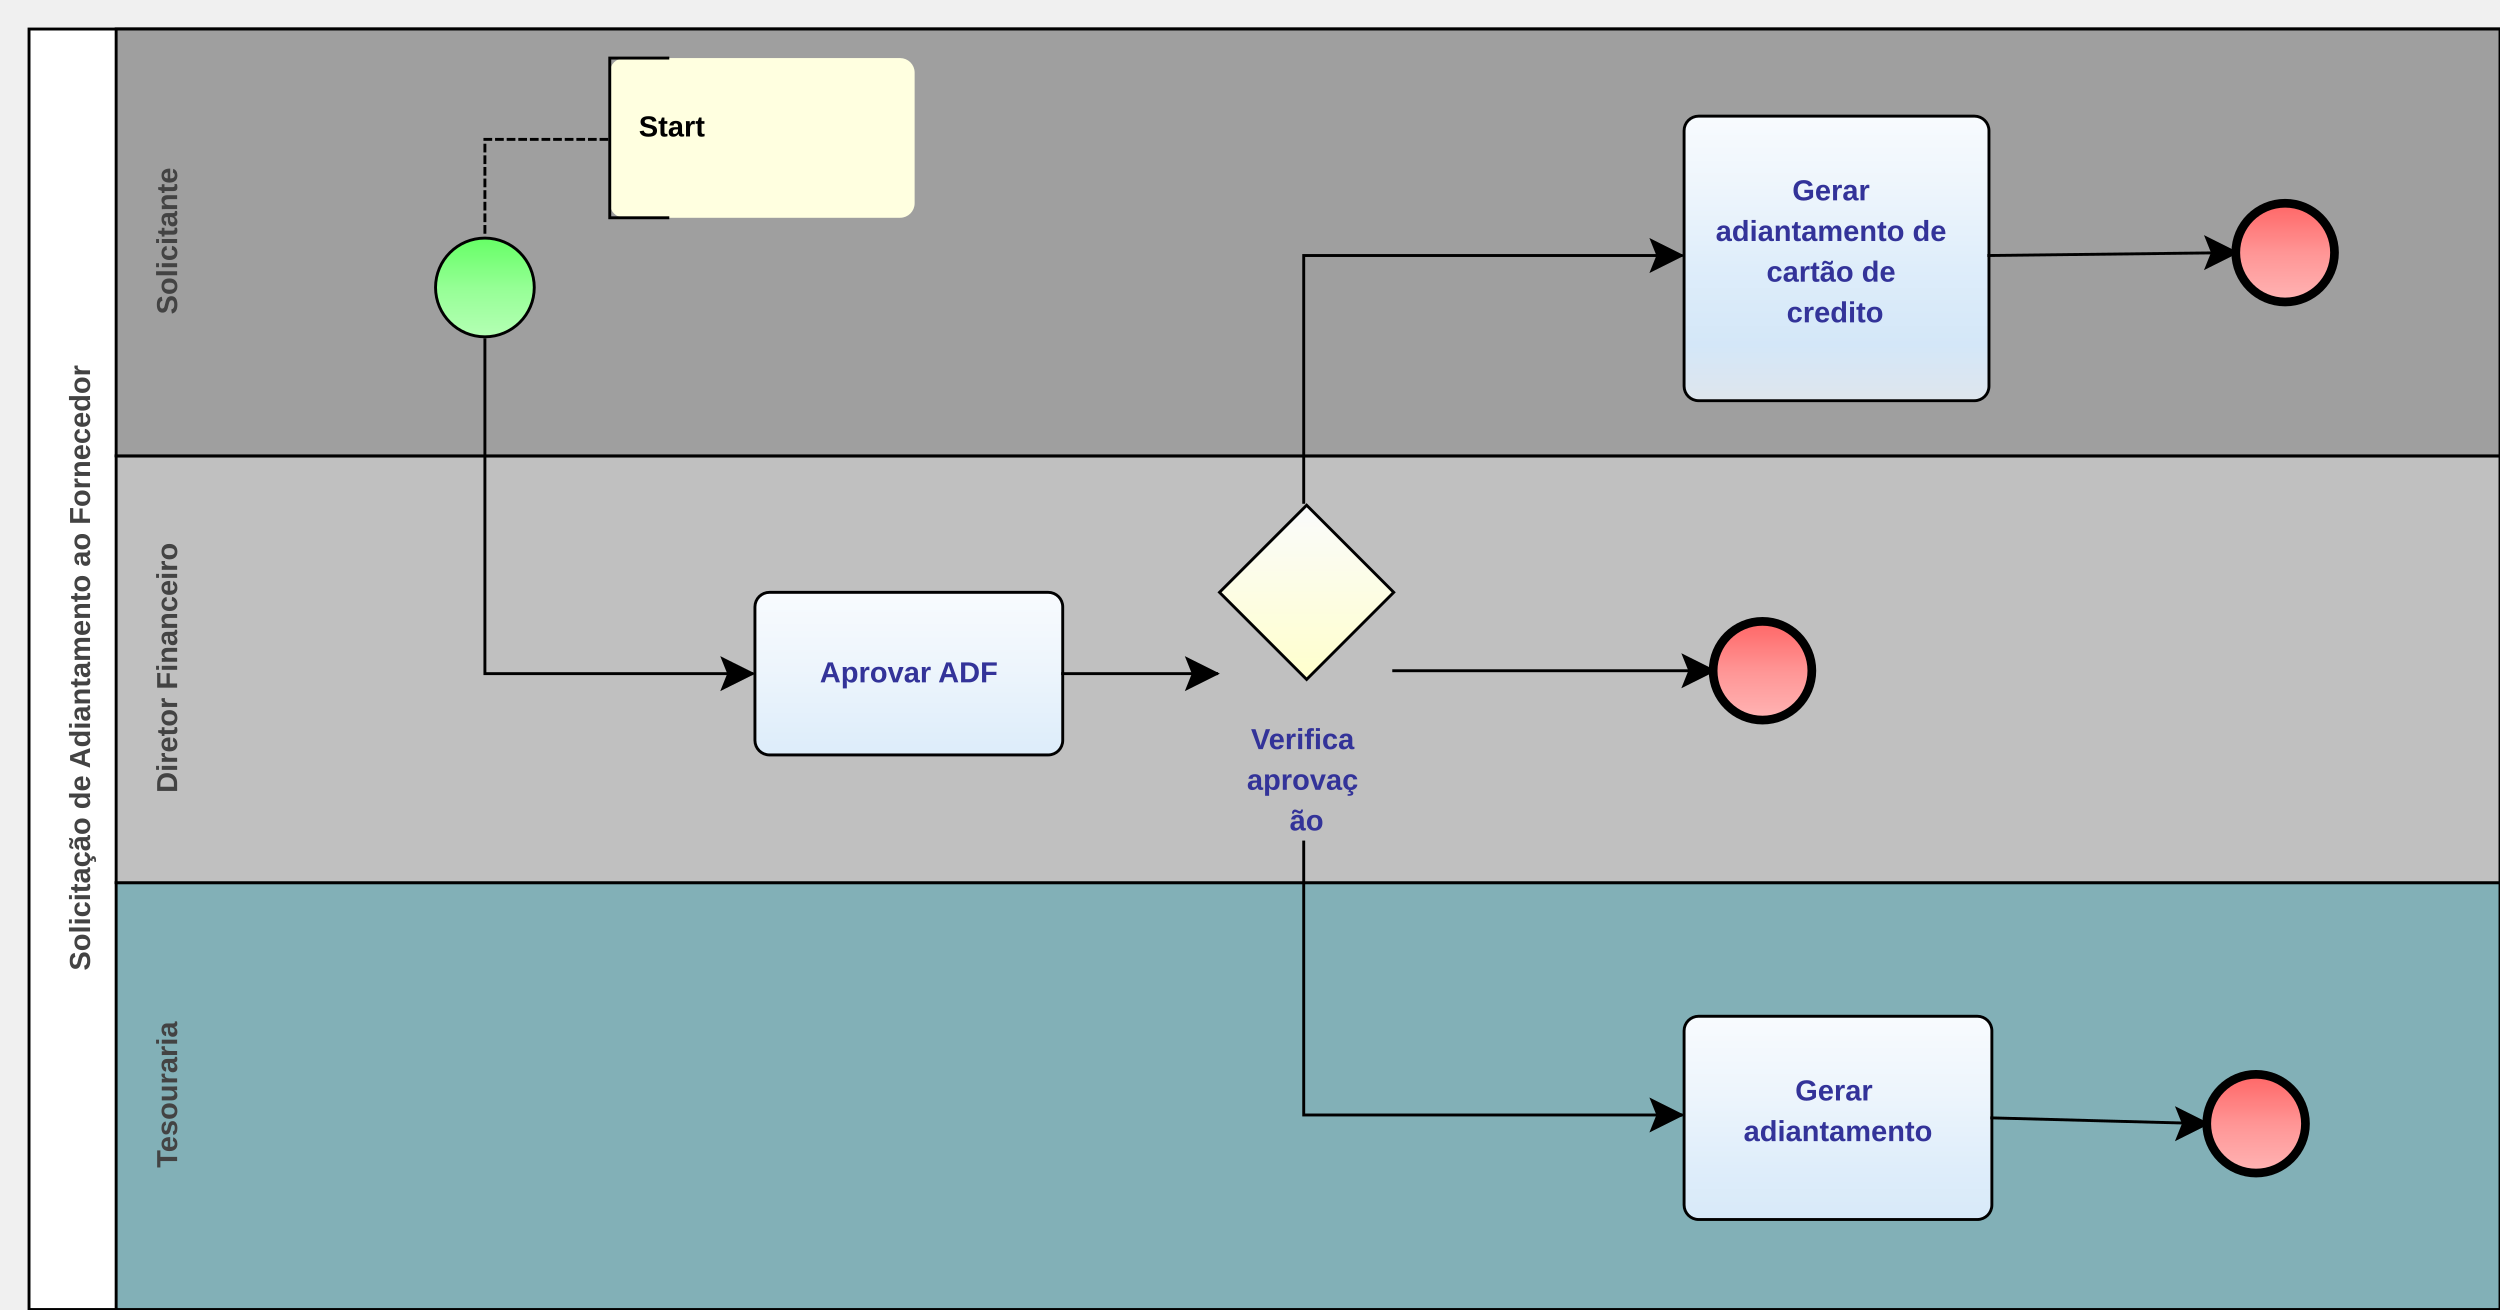
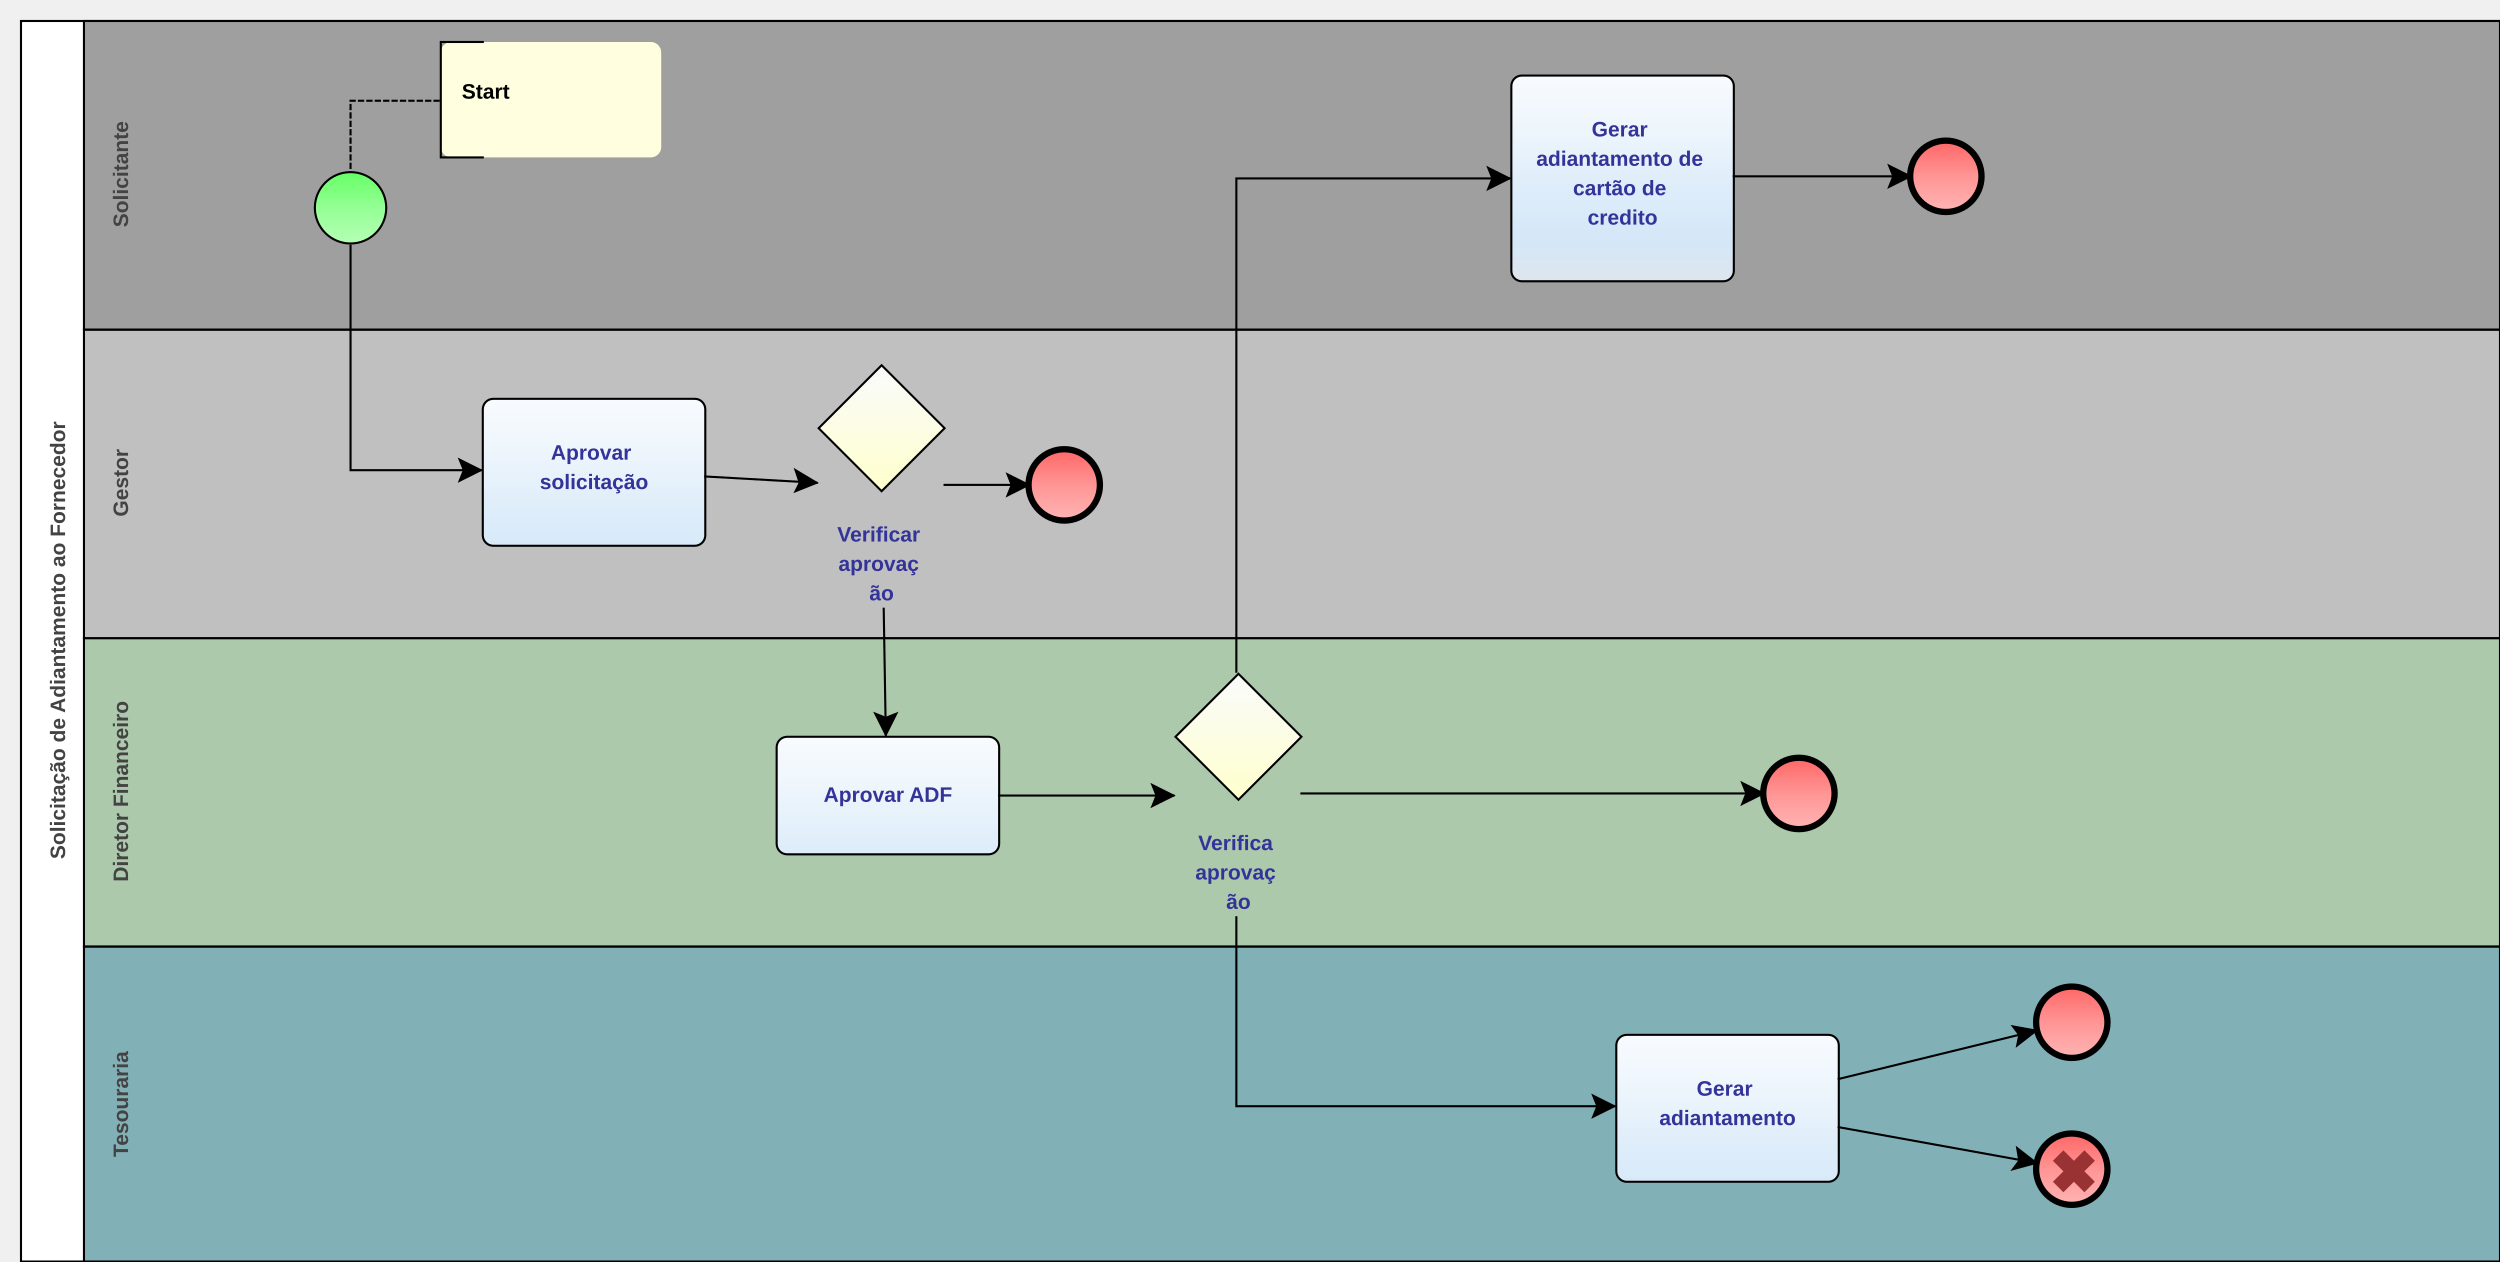
- <svg xmlns="http://www.w3.org/2000/svg" xmlns:xlink="http://www.w3.org/1999/xlink" style="stroke-dasharray:none; shape-rendering:auto; font-family:'Arial'; text-rendering:auto; fill-opacity:1; color-interpolation:auto; color-rendering:auto; font-size:12; fill:black; stroke:black; image-rendering:auto; stroke-miterlimit:10; stroke-linecap:square; stroke-linejoin:miter; font-style:normal; stroke-width:1; stroke-dashoffset:0; font-weight:normal; stroke-opacity:1;" contentScriptType="text/ecmascript" preserveAspectRatio="xMidYMid meet" zoomAndPan="magnify" version="1.0" contentStyleType="text/css" xml:xlink="http://www.w3.org/1999/xlink" width="861" height="451">
-   <rect x="10" y="10" width="851" height="441" ry="0" rx="0" style="stroke:#000000; fill:#FFFFFF" />
-   <rect x="40" y="304" width="821" height="147" ry="0" rx="0" style="stroke:#000000; fill:#82B0B7" />
+ <svg xmlns="http://www.w3.org/2000/svg" xmlns:xlink="http://www.w3.org/1999/xlink" style="stroke-dasharray:none; shape-rendering:auto; font-family:'Arial'; text-rendering:auto; fill-opacity:1; color-interpolation:auto; color-rendering:auto; font-size:12; fill:black; stroke:black; image-rendering:auto; stroke-miterlimit:10; stroke-linecap:square; stroke-linejoin:miter; font-style:normal; stroke-width:1; stroke-dashoffset:0; font-weight:normal; stroke-opacity:1;" contentScriptType="text/ecmascript" preserveAspectRatio="xMidYMid meet" zoomAndPan="magnify" version="1.0" contentStyleType="text/css" xml:xlink="http://www.w3.org/1999/xlink" width="1191" height="601">
+   <rect x="10" y="10" width="1181" height="591" ry="0" rx="0" style="stroke:#000000; fill:#FFFFFF" />
+   <rect x="40" y="304" width="1151" height="147" ry="0" rx="0" style="stroke:#000000; fill:#ADC9AC" />
+   <g componentSequence="30">
+     <text x="-377" y="47" transform="rotate(270)" text-anchor="middle" style="font-weight:bold;font-size:10px;stroke:none; fill:#434343">
+       <tspan dy="14" x="-377">Diretor Financeiro</tspan>
+     </text>
+   </g>
+   <rect x="40" y="451" width="1151" height="150" ry="0" rx="0" style="stroke:#000000; fill:#82B0B7" />
  <g componentSequence="9">
-     <text x="-377" y="47" transform="rotate(270)" text-anchor="middle" style="font-weight:bold;font-size:10px;stroke:none; fill:#434343">
-       <tspan dy="14" x="-377">Tesouraria</tspan>
-     </text>
-   </g>
-   <rect x="40" y="157" width="821" height="147" ry="0" rx="0" style="stroke:#000000; fill:#C0C0C0" />
+     <text x="-526" y="47" transform="rotate(270)" text-anchor="middle" style="font-weight:bold;font-size:10px;stroke:none; fill:#434343">
+       <tspan dy="14" x="-526">Tesouraria</tspan>
+     </text>
+   </g>
+   <rect x="40" y="157" width="1151" height="147" ry="0" rx="0" style="stroke:#000000; fill:#C0C0C0" />
  <g componentSequence="3">
    <text x="-230" y="47" transform="rotate(270)" text-anchor="middle" style="font-weight:bold;font-size:10px;stroke:none; fill:#434343">
-       <tspan dy="14" x="-230">Diretor Financeiro</tspan>
-     </text>
-   </g>
-   <rect x="40" y="10" width="821" height="147" ry="0" rx="0" style="stroke:#000000; fill:#9F9F9F" />
+       <tspan dy="14" x="-230">Gestor</tspan>
+     </text>
+   </g>
+   <rect x="40" y="10" width="1151" height="147" ry="0" rx="0" style="stroke:#000000; fill:#9F9F9F" />
  <g componentSequence="2">
    <text x="-83" y="47" transform="rotate(270)" text-anchor="middle" style="font-weight:bold;font-size:10px;stroke:none; fill:#434343">
      <tspan dy="14" x="-83">Solicitante</tspan>
    </text>
  </g>
  <g componentSequence="1">
-     <text x="-230" y="17" transform="rotate(270)" text-anchor="middle" style="font-weight:bold;font-size:10px;stroke:none; fill:#434343">
-       <tspan dy="14" x="-230">Solicitação de Adiantamento ao Fornecedor</tspan>
+     <text x="-305" y="17" transform="rotate(270)" text-anchor="middle" style="font-weight:bold;font-size:10px;stroke:none; fill:#434343">
+       <tspan dy="14" x="-305">Solicitação de Adiantamento ao Fornecedor</tspan>
    </text>
  </g>
  <g sequence="4">
-     <ellipse cx="167" cy="99" rx="17" ry="17" stroke-width="1" style="fill:url(#linearGradient66FF6696FF96B6FFB6_229414487);" stroke="336633" />
+     <ellipse cx="167" cy="99" rx="17" ry="17" stroke-width="1" style="fill:url(#linearGradient66FF6696FF96B6FFB6_1990926889);" stroke="336633" />
  </g>
  <g sequence="5">
-     <rect x="260" y="204" width="106" height="56" ry="5" rx="5" style="fill:url(#linearGradientF8FBFEEDF5FCDEEDFAD4E7F8E2E5E9_57371026);" stroke="191970" />
+     <rect x="370" y="351" width="106" height="56" ry="5" rx="5" style="fill:url(#linearGradientF8FBFEEDF5FCDEEDFAD4E7F8E2E5E9_2020393612);" stroke="191970" />
  </g>
  <g componentSequence="5">
-     <text x="313" y="221" text-anchor="middle" style="font-weight:bold;font-size:10px;stroke:none; fill:#333399">
-       <tspan dy="14" x="313">Aprovar ADF</tspan>
+     <text x="423" y="368" text-anchor="middle" style="font-weight:bold;font-size:10px;stroke:none; fill:#333399">
+       <tspan dy="14" x="423">Aprovar ADF</tspan>
    </text>
  </g>
  <rect x="210" y="20" width="105" height="55" ry="5" rx="5" style="stroke:none; fill:#FFFFE0" />
  <g componentSequence="7">
    <text x="220" y="33" text-anchor="left" style="font-weight:bold;font-size:10px;stroke:none; fill:#000000">
      <tspan dy="14" x="220">Start</tspan>
    </text>
  </g>
  <path style="fill:none; stroke-width:1; stroke:#000000;" d="M230.0 20.0 L210.0 20.0 L210.0 75.0 L230.0 75.0" />
  <g sequence="10">
-     <rect x="580" y="350" width="106" height="70" ry="5" rx="5" style="fill:url(#linearGradientF8FBFEEDF5FCDEEDFAD4E7F8E2E5E9_123010343);" stroke="191970" />
+     <rect x="770" y="493" width="106" height="70" ry="5" rx="5" style="fill:url(#linearGradientF8FBFEEDF5FCDEEDFAD4E7F8E2E5E9_2085833049);" stroke="191970" />
  </g>
  <g componentSequence="10">
-     <text x="633" y="365" text-anchor="middle" style="font-weight:bold;font-size:10px;stroke:none; fill:#333399">
-       <tspan dy="14" x="633">Gerar</tspan>
-       <tspan dy="14" x="633">adiantamento</tspan>
+     <text x="823" y="508" text-anchor="middle" style="font-weight:bold;font-size:10px;stroke:none; fill:#333399">
+       <tspan dy="14" x="823">Gerar</tspan>
+       <tspan dy="14" x="823">adiantamento</tspan>
    </text>
  </g>
  <g sequence="14">
-     <ellipse cx="607" cy="231" rx="17" ry="17" stroke-width="3" style="fill:url(#linearGradientFF6666FF9696FFB6B6_1112957865);" stroke="993333" />
+     <ellipse cx="857" cy="378" rx="17" ry="17" stroke-width="3" style="fill:url(#linearGradientFF6666FF9696FFB6B6_961661111);" stroke="993333" />
  </g>
  <g sequence="18">
-     <ellipse cx="777" cy="387" rx="17" ry="17" stroke-width="3" style="fill:url(#linearGradientFF6666FF9696FFB6B6_723602330);" stroke="993333" />
+     <ellipse cx="987" cy="487" rx="17" ry="17" stroke-width="3" style="fill:url(#linearGradientFF6666FF9696FFB6B6_373563358);" stroke="993333" />
  </g>
  <g sequence="24">
-     <rect x="580" y="40" width="105" height="98" ry="5" rx="5" style="fill:url(#linearGradientF8FBFEEDF5FCDEEDFAD4E7F8E2E5E9_1943961749);" stroke="191970" />
+     <rect x="720" y="36" width="106" height="98" ry="5" rx="5" style="fill:url(#linearGradientF8FBFEEDF5FCDEEDFAD4E7F8E2E5E9_136501048);" stroke="191970" />
  </g>
  <g componentSequence="24">
-     <text x="632" y="55" text-anchor="middle" style="font-weight:bold;font-size:10px;stroke:none; fill:#333399">
-       <tspan dy="14" x="632">Gerar</tspan>
-       <tspan dy="14" x="632">adiantamento de</tspan>
-       <tspan dy="14" x="632">cartão de</tspan>
-       <tspan dy="14" x="632">credito</tspan>
+     <text x="773" y="51" text-anchor="middle" style="font-weight:bold;font-size:10px;stroke:none; fill:#333399">
+       <tspan dy="14" x="773">Gerar</tspan>
+       <tspan dy="14" x="773">adiantamento de</tspan>
+       <tspan dy="14" x="773">cartão de</tspan>
+       <tspan dy="14" x="773">credito</tspan>
    </text>
  </g>
  <g sequence="26">
-     <ellipse cx="787" cy="87" rx="17" ry="17" stroke-width="3" style="fill:url(#linearGradientFF6666FF9696FFB6B6_1396962828);" stroke="993333" />
+     <ellipse cx="927" cy="84" rx="17" ry="17" stroke-width="3" style="fill:url(#linearGradientFF6666FF9696FFB6B6_1860001508);" stroke="993333" />
  </g>
  <g sequence="29">
-     <polygon points=" 420 204 450 174 480 204 450 234 420 204" style="fill:url(#linearGradientFAFBFCFFFFCC_578395366);" stroke="000000" />
+     <polygon points=" 560 351 590 321 620 351 590 381 560 351" style="fill:url(#linearGradientFAFBFCFFFFCC_1501444088);" stroke="000000" />
  </g>
  <g componentSequence="29">
-     <text x="450" y="244" text-anchor="middle" style="font-weight:bold;font-size:10px;stroke:none; fill:#333399">
-       <tspan dy="14" x="450">Verifica</tspan>
-       <tspan dy="14" x="450">aprovaç</tspan>
-       <tspan dy="14" x="450">ão</tspan>
-     </text>
-   </g>
-   <g componentSequence="6">
-     <text x="177" y="221" style="font-size:10px;font-weight:none;stroke:none; fill:#333399" text-anchor="left" />
+     <text x="590" y="391" text-anchor="middle" style="font-weight:bold;font-size:10px;stroke:none; fill:#333399">
+       <tspan dy="14" x="590">Verifica</tspan>
+       <tspan dy="14" x="590">aprovaç</tspan>
+       <tspan dy="14" x="590">ão</tspan>
+     </text>
+   </g>
+   <g sequence="31">
+     <rect x="230" y="190" width="106" height="70" ry="5" rx="5" style="fill:url(#linearGradientF8FBFEEDF5FCDEEDFAD4E7F8E2E5E9_1869773286);" stroke="191970" />
+   </g>
+   <g componentSequence="31">
+     <text x="283" y="205" text-anchor="middle" style="font-weight:bold;font-size:10px;stroke:none; fill:#333399">
+       <tspan dy="14" x="283">Aprovar</tspan>
+       <tspan dy="14" x="283">solicitação</tspan>
+     </text>
+   </g>
+   <g sequence="33">
+     <polygon points=" 390 204 420 174 450 204 420 234 390 204" style="fill:url(#linearGradientFAFBFCFFFFCC_1903687719);" stroke="000000" />
+   </g>
+   <g componentSequence="33">
+     <text x="420" y="244" text-anchor="middle" style="font-weight:bold;font-size:10px;stroke:none; fill:#333399">
+       <tspan dy="14" x="420">Verificar</tspan>
+       <tspan dy="14" x="420">aprovaç</tspan>
+       <tspan dy="14" x="420">ão</tspan>
+     </text>
+   </g>
+   <g sequence="36">
+     <ellipse cx="507" cy="231" rx="17" ry="17" stroke-width="3" style="fill:url(#linearGradientFF6666FF9696FFB6B6_1977201299);" stroke="993333" />
+   </g>
+   <g sequence="40">
+     <ellipse cx="987" cy="557" rx="17" ry="17" stroke-width="3" style="fill:url(#linearGradientFF6666FF9696FFB6B6_1563462183);" stroke="993333" />
+   </g>
+   <g sequence="40">
+     <polygon points=" 978 553 983 548 988 553 993 548 998 553 993 558 998 563 993 568 988 563 983 568 978 563 983 558" style="stroke:none; fill:#993333" />
  </g>
  <g componentSequence="8">
    <text x="182" y="48" style="font-size:10px;font-weight:none;stroke:none; fill:#333399" text-anchor="left" />
  </g>
  <g componentSequence="19">
-     <text x="733" y="386" style="font-size:10px;font-weight:none;stroke:none; fill:#333399" text-anchor="left" />
+     <text x="933" y="503" style="font-size:10px;font-weight:none;stroke:none; fill:#333399" text-anchor="left" />
  </g>
  <g componentSequence="21">
-     <text x="403" y="232" style="font-size:10px;font-weight:none;stroke:none; fill:#333399" text-anchor="left" />
+     <text x="528" y="379" style="font-size:10px;font-weight:none;stroke:none; fill:#333399" text-anchor="left" />
  </g>
  <g componentSequence="22">
-     <text x="545" y="231" style="font-size:10px;font-weight:none;stroke:none; fill:#333399" text-anchor="left" />
+     <text x="740" y="378" style="font-size:10px;font-weight:none;stroke:none; fill:#333399" text-anchor="left" />
  </g>
  <g componentSequence="23">
-     <text x="477" y="384" style="font-size:10px;font-weight:none;stroke:none; fill:#333399" text-anchor="left" />
+     <text x="644" y="527" style="font-size:10px;font-weight:none;stroke:none; fill:#333399" text-anchor="left" />
  </g>
  <g componentSequence="25">
-     <text x="482" y="88" style="font-size:10px;font-weight:none;stroke:none; fill:#333399" text-anchor="left" />
+     <text x="599" y="138" style="font-size:10px;font-weight:none;stroke:none; fill:#333399" text-anchor="left" />
  </g>
  <g componentSequence="27">
-     <text x="737" y="88" style="font-size:10px;font-weight:none;stroke:none; fill:#333399" text-anchor="left" />
-   </g>
-   <path style="fill:none; stroke:#000000;stroke-width:1" d="M167.0 117.0 L167.0 232.0 L259.0 232.0" />
-   <polygon style="fill:#000000; stroke:#000000;" points=" 249 227 259 232 249 237 251 232" />
+     <text x="878" y="84" style="font-size:10px;font-weight:none;stroke:none; fill:#333399" text-anchor="left" />
+   </g>
+   <g componentSequence="32">
+     <text x="177" y="202" style="font-size:10px;font-weight:none;stroke:none; fill:#333399" text-anchor="left" />
+   </g>
+   <g componentSequence="34">
+     <text x="373" y="229" style="font-size:10px;font-weight:none;stroke:none; fill:#333399" text-anchor="left" />
+   </g>
+   <g componentSequence="35">
+     <text x="432" y="320" style="font-size:10px;font-weight:none;stroke:none; fill:#333399" text-anchor="left" />
+   </g>
+   <g componentSequence="37">
+     <text x="480" y="231" style="font-size:10px;font-weight:none;stroke:none; fill:#333399" text-anchor="left" />
+   </g>
+   <g componentSequence="39">
+     <text x="933" y="546" style="font-size:10px;font-weight:none;stroke:none; fill:#333399" text-anchor="left" />
+   </g>
+   <path style="fill:none; stroke:#000000;stroke-width:1" d="M167.0 117.0 L167.0 224.0 L229.0 224.0" />
+   <polygon style="fill:#000000; stroke:#000000;" points=" 219 219 229 224 219 229 221 224" />
  <path style="fill:none; stroke:#000000;stroke-dasharray:2" d="M209.0 48.0 L167.0 48.0 L167.0 81.0" />
-   <path style="fill:none; stroke:#000000;stroke-width:1" d="M366.0 232.0 L419.0 232.0" />
-   <polygon style="fill:#000000; stroke:#000000;" points=" 409 227 419 232 409 237 411 232" />
-   <path style="fill:none; stroke:#000000;stroke-width:1" d="M686.0 385.0 L760.0 387.0" />
-   <polygon style="fill:#000000; stroke:#000000;" points=" 750 382 760 387 750 392 752 387" />
-   <path style="fill:none; stroke:#000000;stroke-width:1" d="M449.0 290.0 L449.0 384.0 L579.0 384.0" />
-   <polygon style="fill:#000000; stroke:#000000;" points=" 569 379 579 384 569 389 571 384" />
-   <path style="fill:none; stroke:#000000;stroke-width:1" d="M480.0 231.0 L590.0 231.0" />
-   <polygon style="fill:#000000; stroke:#000000;" points=" 580 226 590 231 580 236 582 231" />
-   <path style="fill:none; stroke:#000000;stroke-width:1" d="M685.0 88.0 L770.0 87.0" />
-   <polygon style="fill:#000000; stroke:#000000;" points=" 760 82 770 87 760 92 762 87" />
-   <path style="fill:none; stroke:#000000;stroke-width:1" d="M449.0 173.0 L449.0 88.0 L579.0 88.0" />
-   <polygon style="fill:#000000; stroke:#000000;" points=" 569 83 579 88 569 93 571 88" />
+   <path style="fill:none; stroke:#000000;stroke-width:1" d="M476.0 379.0 L559.0 379.0" />
+   <polygon style="fill:#000000; stroke:#000000;" points=" 549 374 559 379 549 384 551 379" />
+   <path style="fill:none; stroke:#000000;stroke-width:1" d="M421.0 290.0 L422.0 350.0" />
+   <polygon style="fill:#000000; stroke:#000000;" points=" 427 340 422 350 417 340 422 342" />
+   <path style="fill:none; stroke:#000000;stroke-width:1" d="M876.0 514.0 L970.0 491.0" />
+   <polygon style="fill:#000000; stroke:#000000;" points=" 959 489 970 491 961 498 962 493" />
+   <path style="fill:none; stroke:#000000;stroke-width:1" d="M876.0 537.0 L970.0 554.0" />
+   <polygon style="fill:#000000; stroke:#000000;" points=" 961 547 970 554 959 557 962 553" />
+   <path style="fill:none; stroke:#000000;stroke-width:1" d="M589.0 437.0 L589.0 527.0 L769.0 527.0" />
+   <polygon style="fill:#000000; stroke:#000000;" points=" 759 522 769 527 759 532 761 527" />
+   <path style="fill:none; stroke:#000000;stroke-width:1" d="M620.0 378.0 L840.0 378.0" />
+   <polygon style="fill:#000000; stroke:#000000;" points=" 830 373 840 378 830 383 832 378" />
+   <path style="fill:none; stroke:#000000;stroke-width:1" d="M826.0 84.0 L910.0 84.0" />
+   <polygon style="fill:#000000; stroke:#000000;" points=" 900 79 910 84 900 89 902 84" />
+   <path style="fill:none; stroke:#000000;stroke-width:1" d="M589.0 320.0 L589.0 85.0 L719.0 85.0" />
+   <polygon style="fill:#000000; stroke:#000000;" points=" 709 80 719 85 709 90 711 85" />
+   <path style="fill:none; stroke:#000000;stroke-width:1" d="M336.0 227.0 L389.0 230.0" />
+   <polygon style="fill:#000000; stroke:#000000;" points=" 379 224 389 230 379 234 381 230" />
+   <path style="fill:none; stroke:#000000;stroke-width:1" d="M450.0 231.0 L490.0 231.0" />
+   <polygon style="fill:#000000; stroke:#000000;" points=" 480 226 490 231 480 236 482 231" />
  <defs>
-     <linearGradient xlink:href="#linearGradient66FF6696FF96B6FFB6" id="linearGradient66FF6696FF96B6FFB6_229414487" x1="0" y1="82.0" x2="0" y2="117.0" gradientUnits="userSpaceOnUse" xlink:type="simple" xlink:actuate="onLoad" xlink:show="other" />
+     <linearGradient xlink:href="#linearGradient66FF6696FF96B6FFB6" id="linearGradient66FF6696FF96B6FFB6_1990926889" x1="0" y1="82.0" x2="0" y2="117.0" gradientUnits="userSpaceOnUse" xlink:type="simple" xlink:actuate="onLoad" xlink:show="other" />
    <linearGradient id="linearGradient66FF6696FF96B6FFB6">
      <stop style="stop-color:#66FF66;stop-opacity:1;" offset="0.0" id="stop66FF66" />
      <stop style="stop-color:#96FF96;stop-opacity:1;" offset="0.5" id="stop96FF96" />
      <stop style="stop-color:#B6FFB6;stop-opacity:1;" offset="1.0" id="stopB6FFB6" />
    </linearGradient>
-     <linearGradient xlink:href="#linearGradientF8FBFEEDF5FCDEEDFAD4E7F8E2E5E9" id="linearGradientF8FBFEEDF5FCDEEDFAD4E7F8E2E5E9_57371026" x1="0" y1="204.0" x2="0" y2="310.0" gradientUnits="userSpaceOnUse" xlink:type="simple" xlink:actuate="onLoad" xlink:show="other" />
+     <linearGradient xlink:href="#linearGradientF8FBFEEDF5FCDEEDFAD4E7F8E2E5E9" id="linearGradientF8FBFEEDF5FCDEEDFAD4E7F8E2E5E9_2020393612" x1="0" y1="351.0" x2="0" y2="457.0" gradientUnits="userSpaceOnUse" xlink:type="simple" xlink:actuate="onLoad" xlink:show="other" />
    <linearGradient id="linearGradientF8FBFEEDF5FCDEEDFAD4E7F8E2E5E9">
      <stop style="stop-color:#F8FBFE;stop-opacity:1;" offset="0.0" id="stopF8FBFE" />
      <stop style="stop-color:#EDF5FC;stop-opacity:1;" offset="0.25" id="stopEDF5FC" />
      <stop style="stop-color:#DEEDFA;stop-opacity:1;" offset="0.5" id="stopDEEDFA" />
      <stop style="stop-color:#D4E7F8;stop-opacity:1;" offset="0.75" id="stopD4E7F8" />
      <stop style="stop-color:#E2E5E9;stop-opacity:1;" offset="1.0" id="stopE2E5E9" />
    </linearGradient>
-     <linearGradient xlink:href="#linearGradientF8FBFEEDF5FCDEEDFAD4E7F8E2E5E9" id="linearGradientF8FBFEEDF5FCDEEDFAD4E7F8E2E5E9_123010343" x1="0" y1="350.0" x2="0" y2="456.0" gradientUnits="userSpaceOnUse" xlink:type="simple" xlink:actuate="onLoad" xlink:show="other" />
-     <linearGradient xlink:href="#linearGradientFF6666FF9696FFB6B6" id="linearGradientFF6666FF9696FFB6B6_1112957865" x1="0" y1="214.0" x2="0" y2="249.0" gradientUnits="userSpaceOnUse" xlink:type="simple" xlink:actuate="onLoad" xlink:show="other" />
+     <linearGradient xlink:href="#linearGradientF8FBFEEDF5FCDEEDFAD4E7F8E2E5E9" id="linearGradientF8FBFEEDF5FCDEEDFAD4E7F8E2E5E9_2085833049" x1="0" y1="493.0" x2="0" y2="599.0" gradientUnits="userSpaceOnUse" xlink:type="simple" xlink:actuate="onLoad" xlink:show="other" />
+     <linearGradient xlink:href="#linearGradientFF6666FF9696FFB6B6" id="linearGradientFF6666FF9696FFB6B6_961661111" x1="0" y1="361.0" x2="0" y2="396.0" gradientUnits="userSpaceOnUse" xlink:type="simple" xlink:actuate="onLoad" xlink:show="other" />
    <linearGradient id="linearGradientFF6666FF9696FFB6B6">
      <stop style="stop-color:#FF6666;stop-opacity:1;" offset="0.0" id="stopFF6666" />
      <stop style="stop-color:#FF9696;stop-opacity:1;" offset="0.5" id="stopFF9696" />
      <stop style="stop-color:#FFB6B6;stop-opacity:1;" offset="1.0" id="stopFFB6B6" />
    </linearGradient>
-     <linearGradient xlink:href="#linearGradientFF6666FF9696FFB6B6" id="linearGradientFF6666FF9696FFB6B6_723602330" x1="0" y1="370.0" x2="0" y2="405.0" gradientUnits="userSpaceOnUse" xlink:type="simple" xlink:actuate="onLoad" xlink:show="other" />
-     <linearGradient xlink:href="#linearGradientF8FBFEEDF5FCDEEDFAD4E7F8E2E5E9" id="linearGradientF8FBFEEDF5FCDEEDFAD4E7F8E2E5E9_1943961749" x1="0" y1="40.0" x2="0" y2="145.0" gradientUnits="userSpaceOnUse" xlink:type="simple" xlink:actuate="onLoad" xlink:show="other" />
-     <linearGradient xlink:href="#linearGradientFF6666FF9696FFB6B6" id="linearGradientFF6666FF9696FFB6B6_1396962828" x1="0" y1="70.0" x2="0" y2="105.0" gradientUnits="userSpaceOnUse" xlink:type="simple" xlink:actuate="onLoad" xlink:show="other" />
-     <linearGradient xlink:href="#linearGradientFAFBFCFFFFCC" id="linearGradientFAFBFCFFFFCC_578395366" x1="0" y1="174.0" x2="0" y2="234.0" gradientUnits="userSpaceOnUse" xlink:type="simple" xlink:actuate="onLoad" xlink:show="other" />
+     <linearGradient xlink:href="#linearGradientFF6666FF9696FFB6B6" id="linearGradientFF6666FF9696FFB6B6_373563358" x1="0" y1="470.0" x2="0" y2="505.0" gradientUnits="userSpaceOnUse" xlink:type="simple" xlink:actuate="onLoad" xlink:show="other" />
+     <linearGradient xlink:href="#linearGradientF8FBFEEDF5FCDEEDFAD4E7F8E2E5E9" id="linearGradientF8FBFEEDF5FCDEEDFAD4E7F8E2E5E9_136501048" x1="0" y1="36.0" x2="0" y2="142.0" gradientUnits="userSpaceOnUse" xlink:type="simple" xlink:actuate="onLoad" xlink:show="other" />
+     <linearGradient xlink:href="#linearGradientFF6666FF9696FFB6B6" id="linearGradientFF6666FF9696FFB6B6_1860001508" x1="0" y1="67.0" x2="0" y2="102.0" gradientUnits="userSpaceOnUse" xlink:type="simple" xlink:actuate="onLoad" xlink:show="other" />
+     <linearGradient xlink:href="#linearGradientFAFBFCFFFFCC" id="linearGradientFAFBFCFFFFCC_1501444088" x1="0" y1="321.0" x2="0" y2="381.0" gradientUnits="userSpaceOnUse" xlink:type="simple" xlink:actuate="onLoad" xlink:show="other" />
    <linearGradient id="linearGradientFAFBFCFFFFCC">
      <stop style="stop-color:#FAFBFC;stop-opacity:1;" offset="0.0" id="stopFAFBFC" />
      <stop style="stop-color:#FFFFCC;stop-opacity:1;" offset="1.0" id="stopFFFFCC" />
    </linearGradient>
+     <linearGradient xlink:href="#linearGradientF8FBFEEDF5FCDEEDFAD4E7F8E2E5E9" id="linearGradientF8FBFEEDF5FCDEEDFAD4E7F8E2E5E9_1869773286" x1="0" y1="190.0" x2="0" y2="296.0" gradientUnits="userSpaceOnUse" xlink:type="simple" xlink:actuate="onLoad" xlink:show="other" />
+     <linearGradient xlink:href="#linearGradientFAFBFCFFFFCC" id="linearGradientFAFBFCFFFFCC_1903687719" x1="0" y1="174.0" x2="0" y2="234.0" gradientUnits="userSpaceOnUse" xlink:type="simple" xlink:actuate="onLoad" xlink:show="other" />
+     <linearGradient xlink:href="#linearGradientFF6666FF9696FFB6B6" id="linearGradientFF6666FF9696FFB6B6_1977201299" x1="0" y1="214.0" x2="0" y2="249.0" gradientUnits="userSpaceOnUse" xlink:type="simple" xlink:actuate="onLoad" xlink:show="other" />
+     <linearGradient xlink:href="#linearGradientFF6666FF9696FFB6B6" id="linearGradientFF6666FF9696FFB6B6_1563462183" x1="0" y1="540.0" x2="0" y2="575.0" gradientUnits="userSpaceOnUse" xlink:type="simple" xlink:actuate="onLoad" xlink:show="other" />
  </defs>
</svg>
